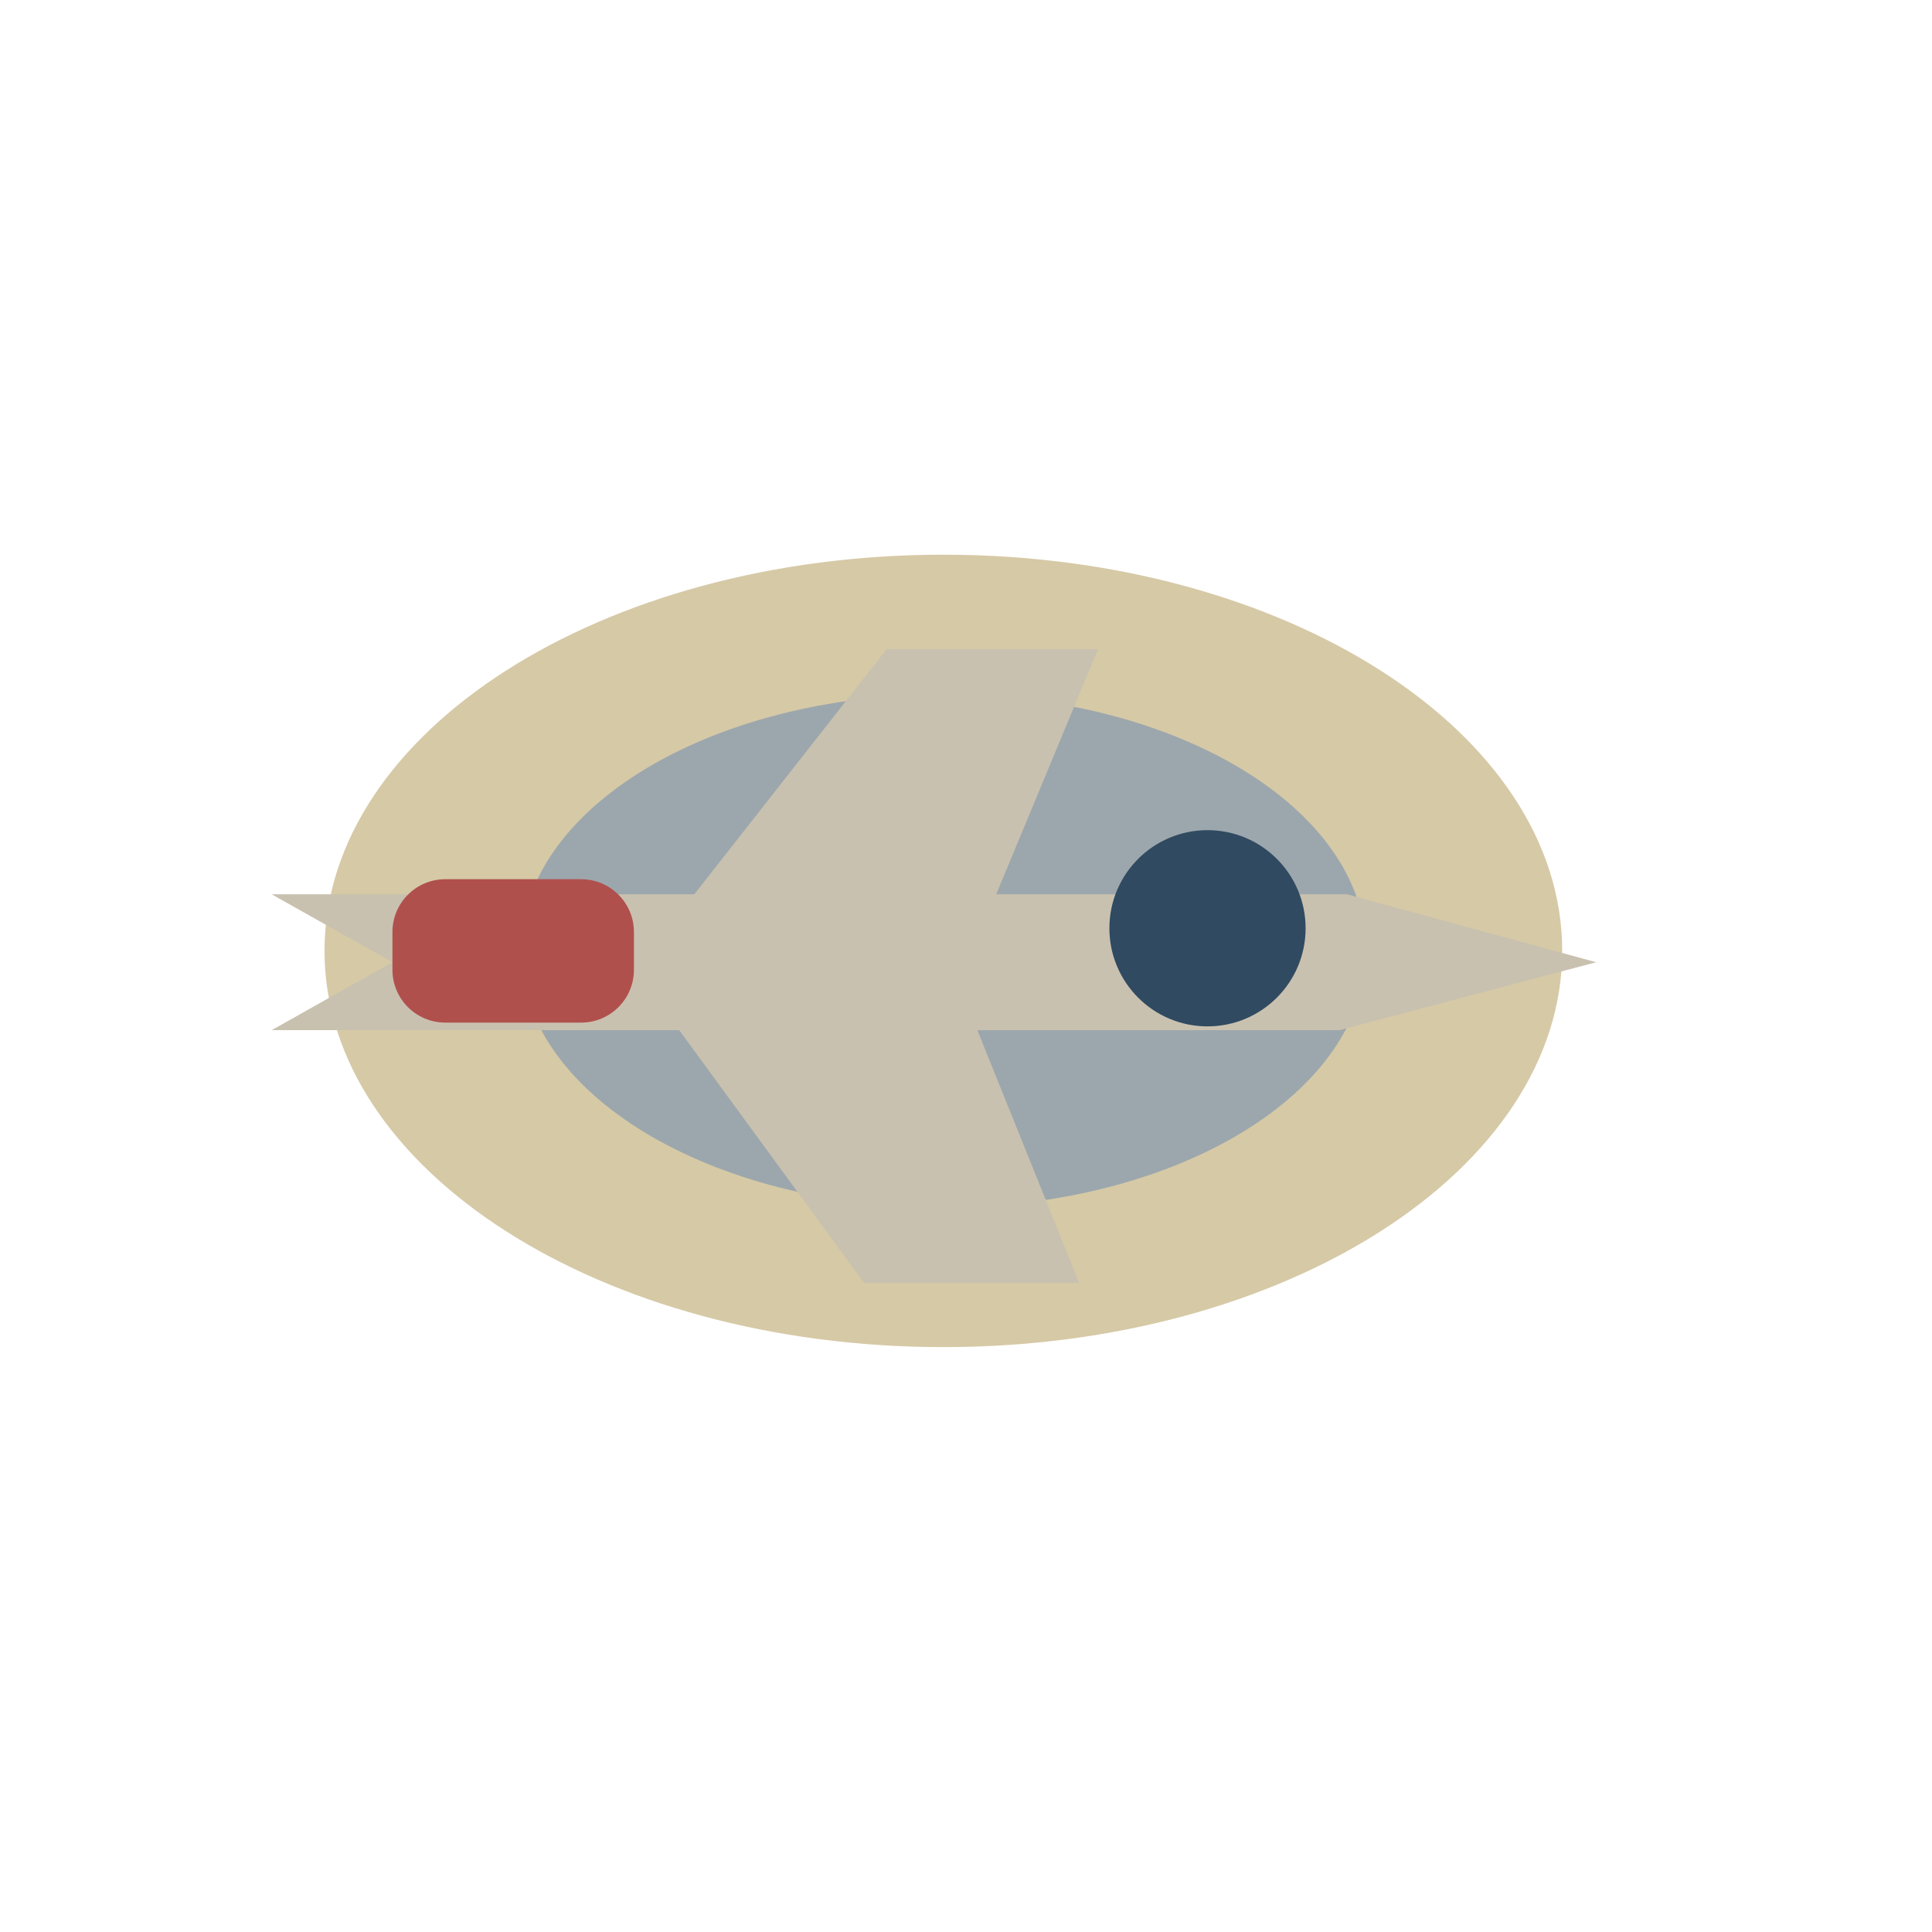
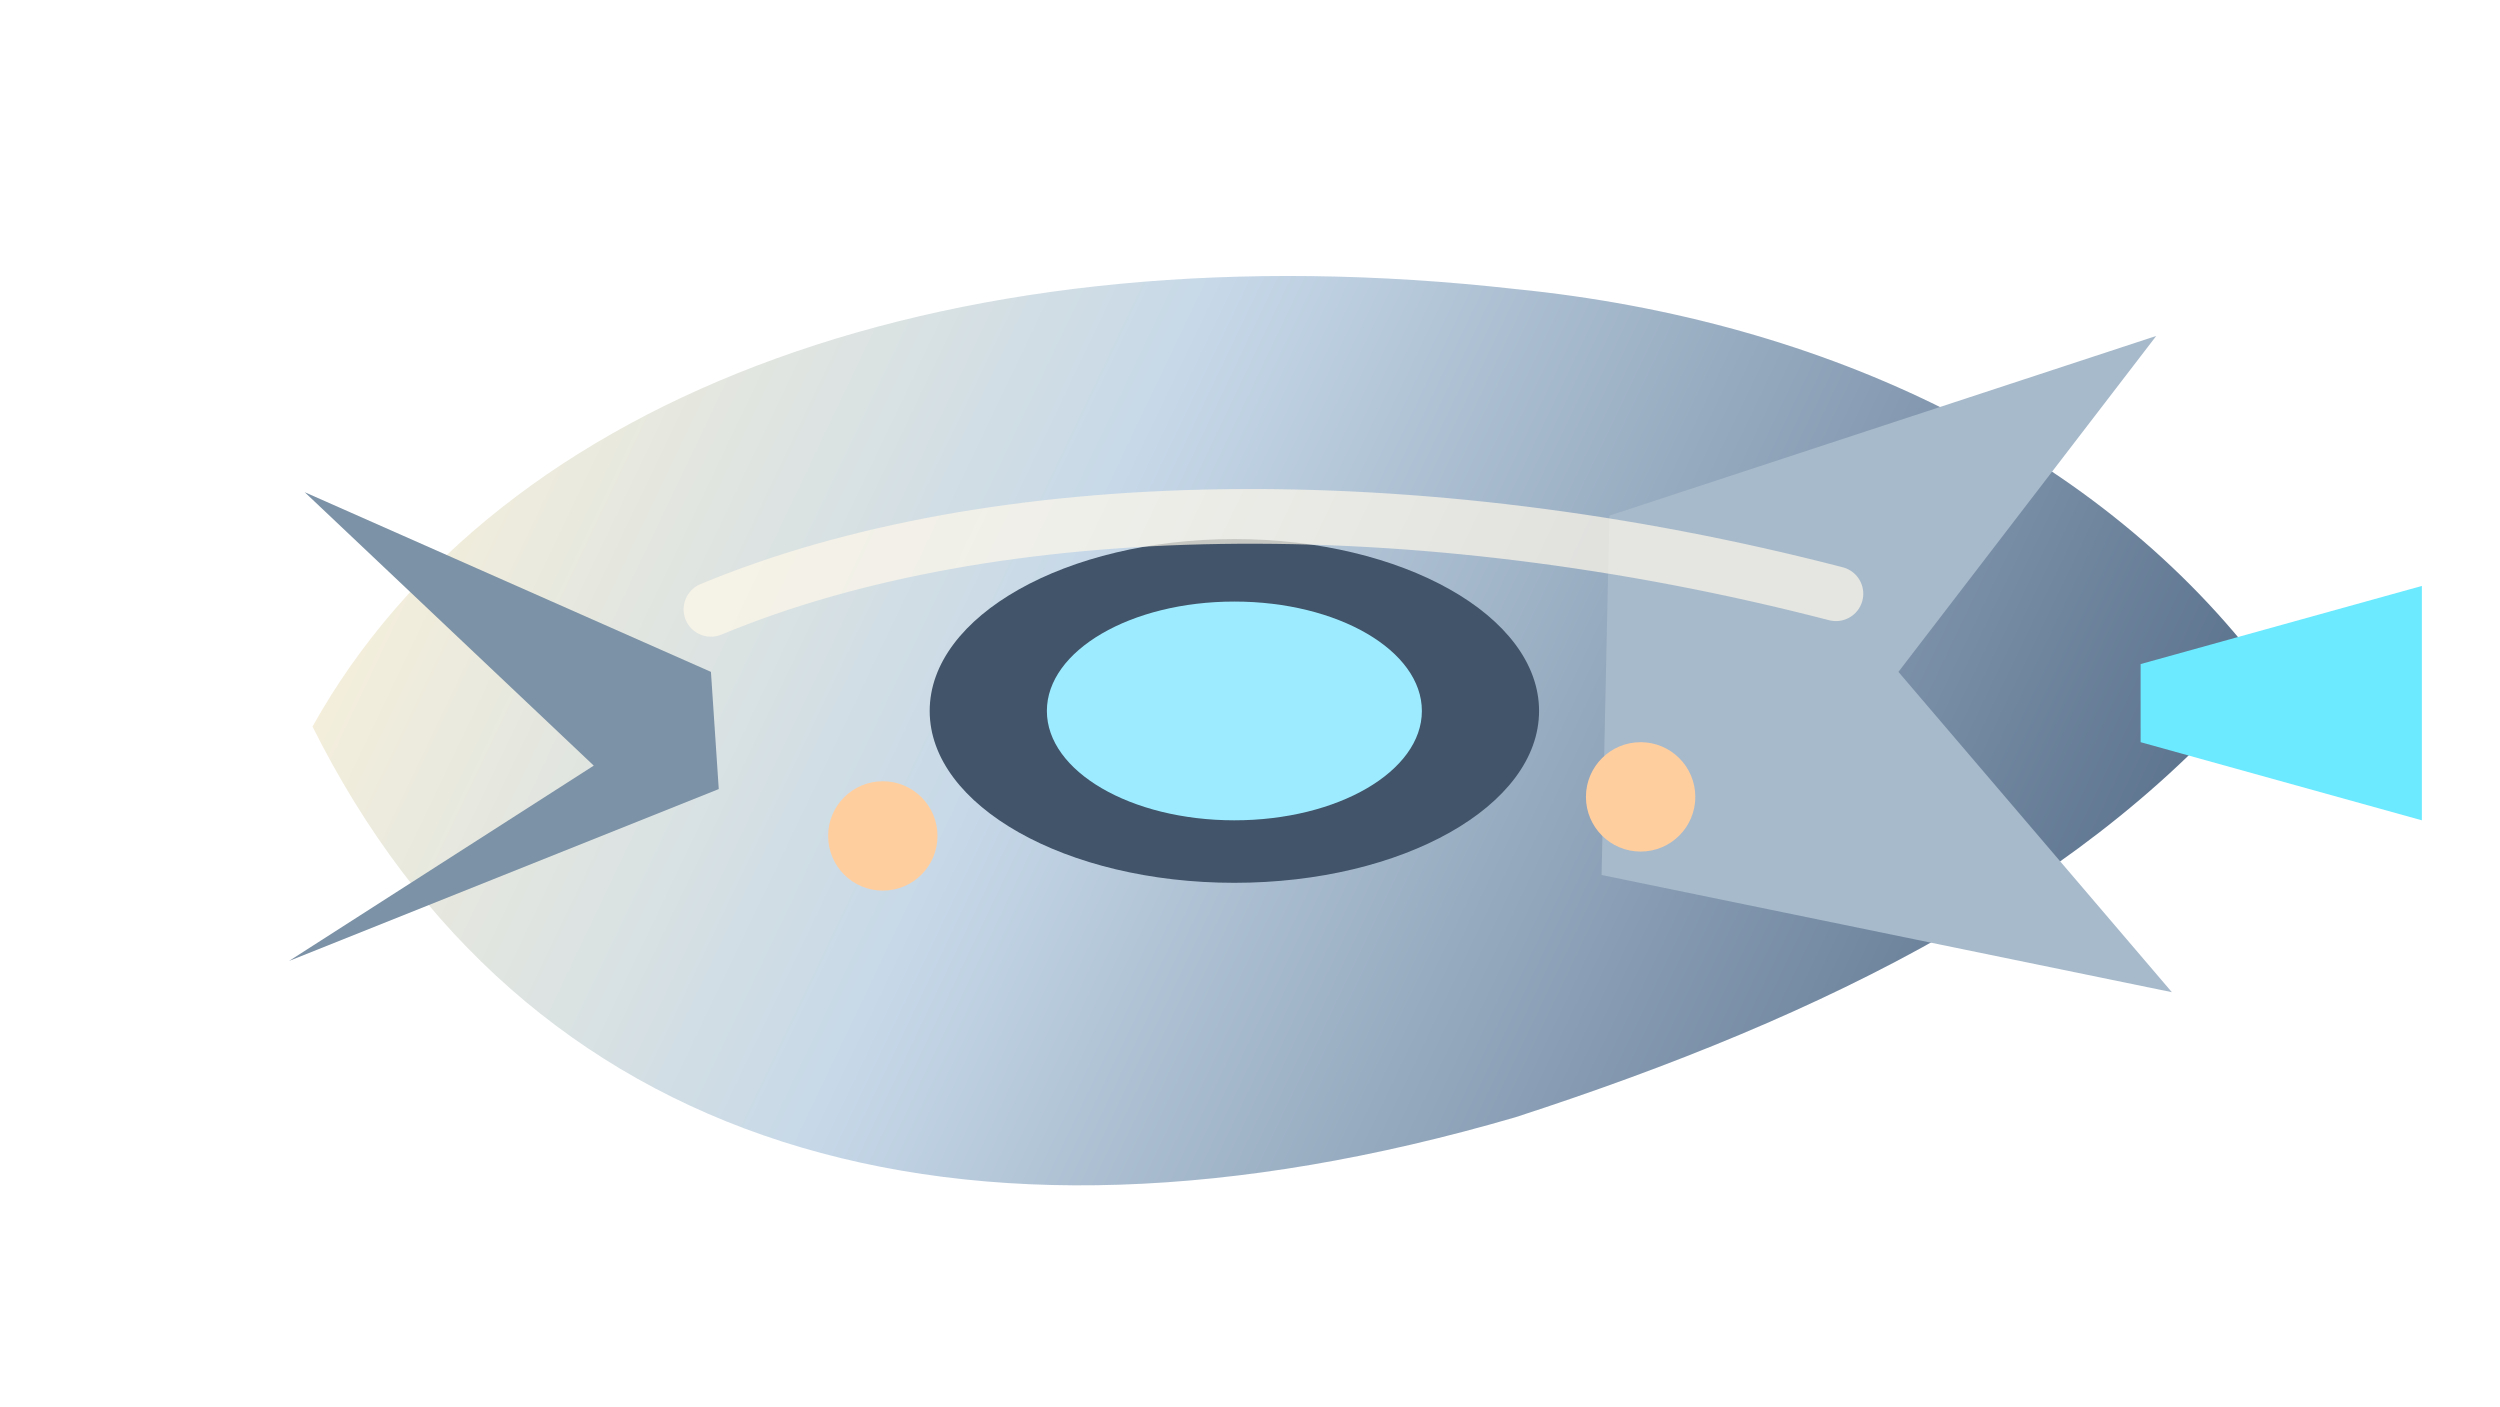
- <svg xmlns="http://www.w3.org/2000/svg" viewBox="0 0 512 512">
-   <ellipse cx="250" cy="252" rx="164" ry="105" fill="#d6c9a6" />
-   <ellipse cx="250" cy="252" rx="112" ry="68" fill="#9ca7ad" />
-   <path d="M72 237h112l51-65h56l-27 65h93l66 18-68 18h-96l27 67h-57l-49-67H72l32-18-32-18z" fill="#c9c1af" />
-   <circle cx="320" cy="246" r="26" fill="#304a61" />
-   <rect x="104" y="233" width="64" height="38" rx="14" fill="#b0504d" />
+ <svg xmlns="http://www.w3.org/2000/svg" width="320" height="180" viewBox="0 0 320 180" fill="none">
+   <defs>
+     <linearGradient id="falconHull" x1="42" y1="42" x2="260" y2="146" gradientUnits="userSpaceOnUse">
+       <stop stop-color="#FFF4D8" />
+       <stop offset="0.42" stop-color="#C6D8E8" />
+       <stop offset="1" stop-color="#5C738E" />
+     </linearGradient>
+   </defs>
+   <path d="M40 93C64 50 123 29 194 37C234 41 269 58 290 86C268 113 234 130 194 143C122 164 67 147 40 93Z" fill="url(#falconHull)" />
+   <path d="M91 86L39 63L76 98L37 123L92 101" fill="#7C92A6" />
+   <path d="M206 66L276 43L243 86L278 127L205 112" fill="#A7BACB" />
+   <ellipse cx="158" cy="91" rx="39" ry="22" fill="#415469" />
+   <ellipse cx="158" cy="91" rx="24" ry="14" fill="#9DEBFF" />
+   <path d="M91 78C127 63 181 62 235 76" stroke="#FFF9EA" stroke-width="7" stroke-linecap="round" stroke-opacity="0.7" />
+   <circle cx="113" cy="107" r="7" fill="#FFCE9F" />
+   <circle cx="210" cy="102" r="7" fill="#FFCE9F" />
+   <path d="M274 85L310 75L310 105L274 95" fill="#6CEAFF" />
</svg>
